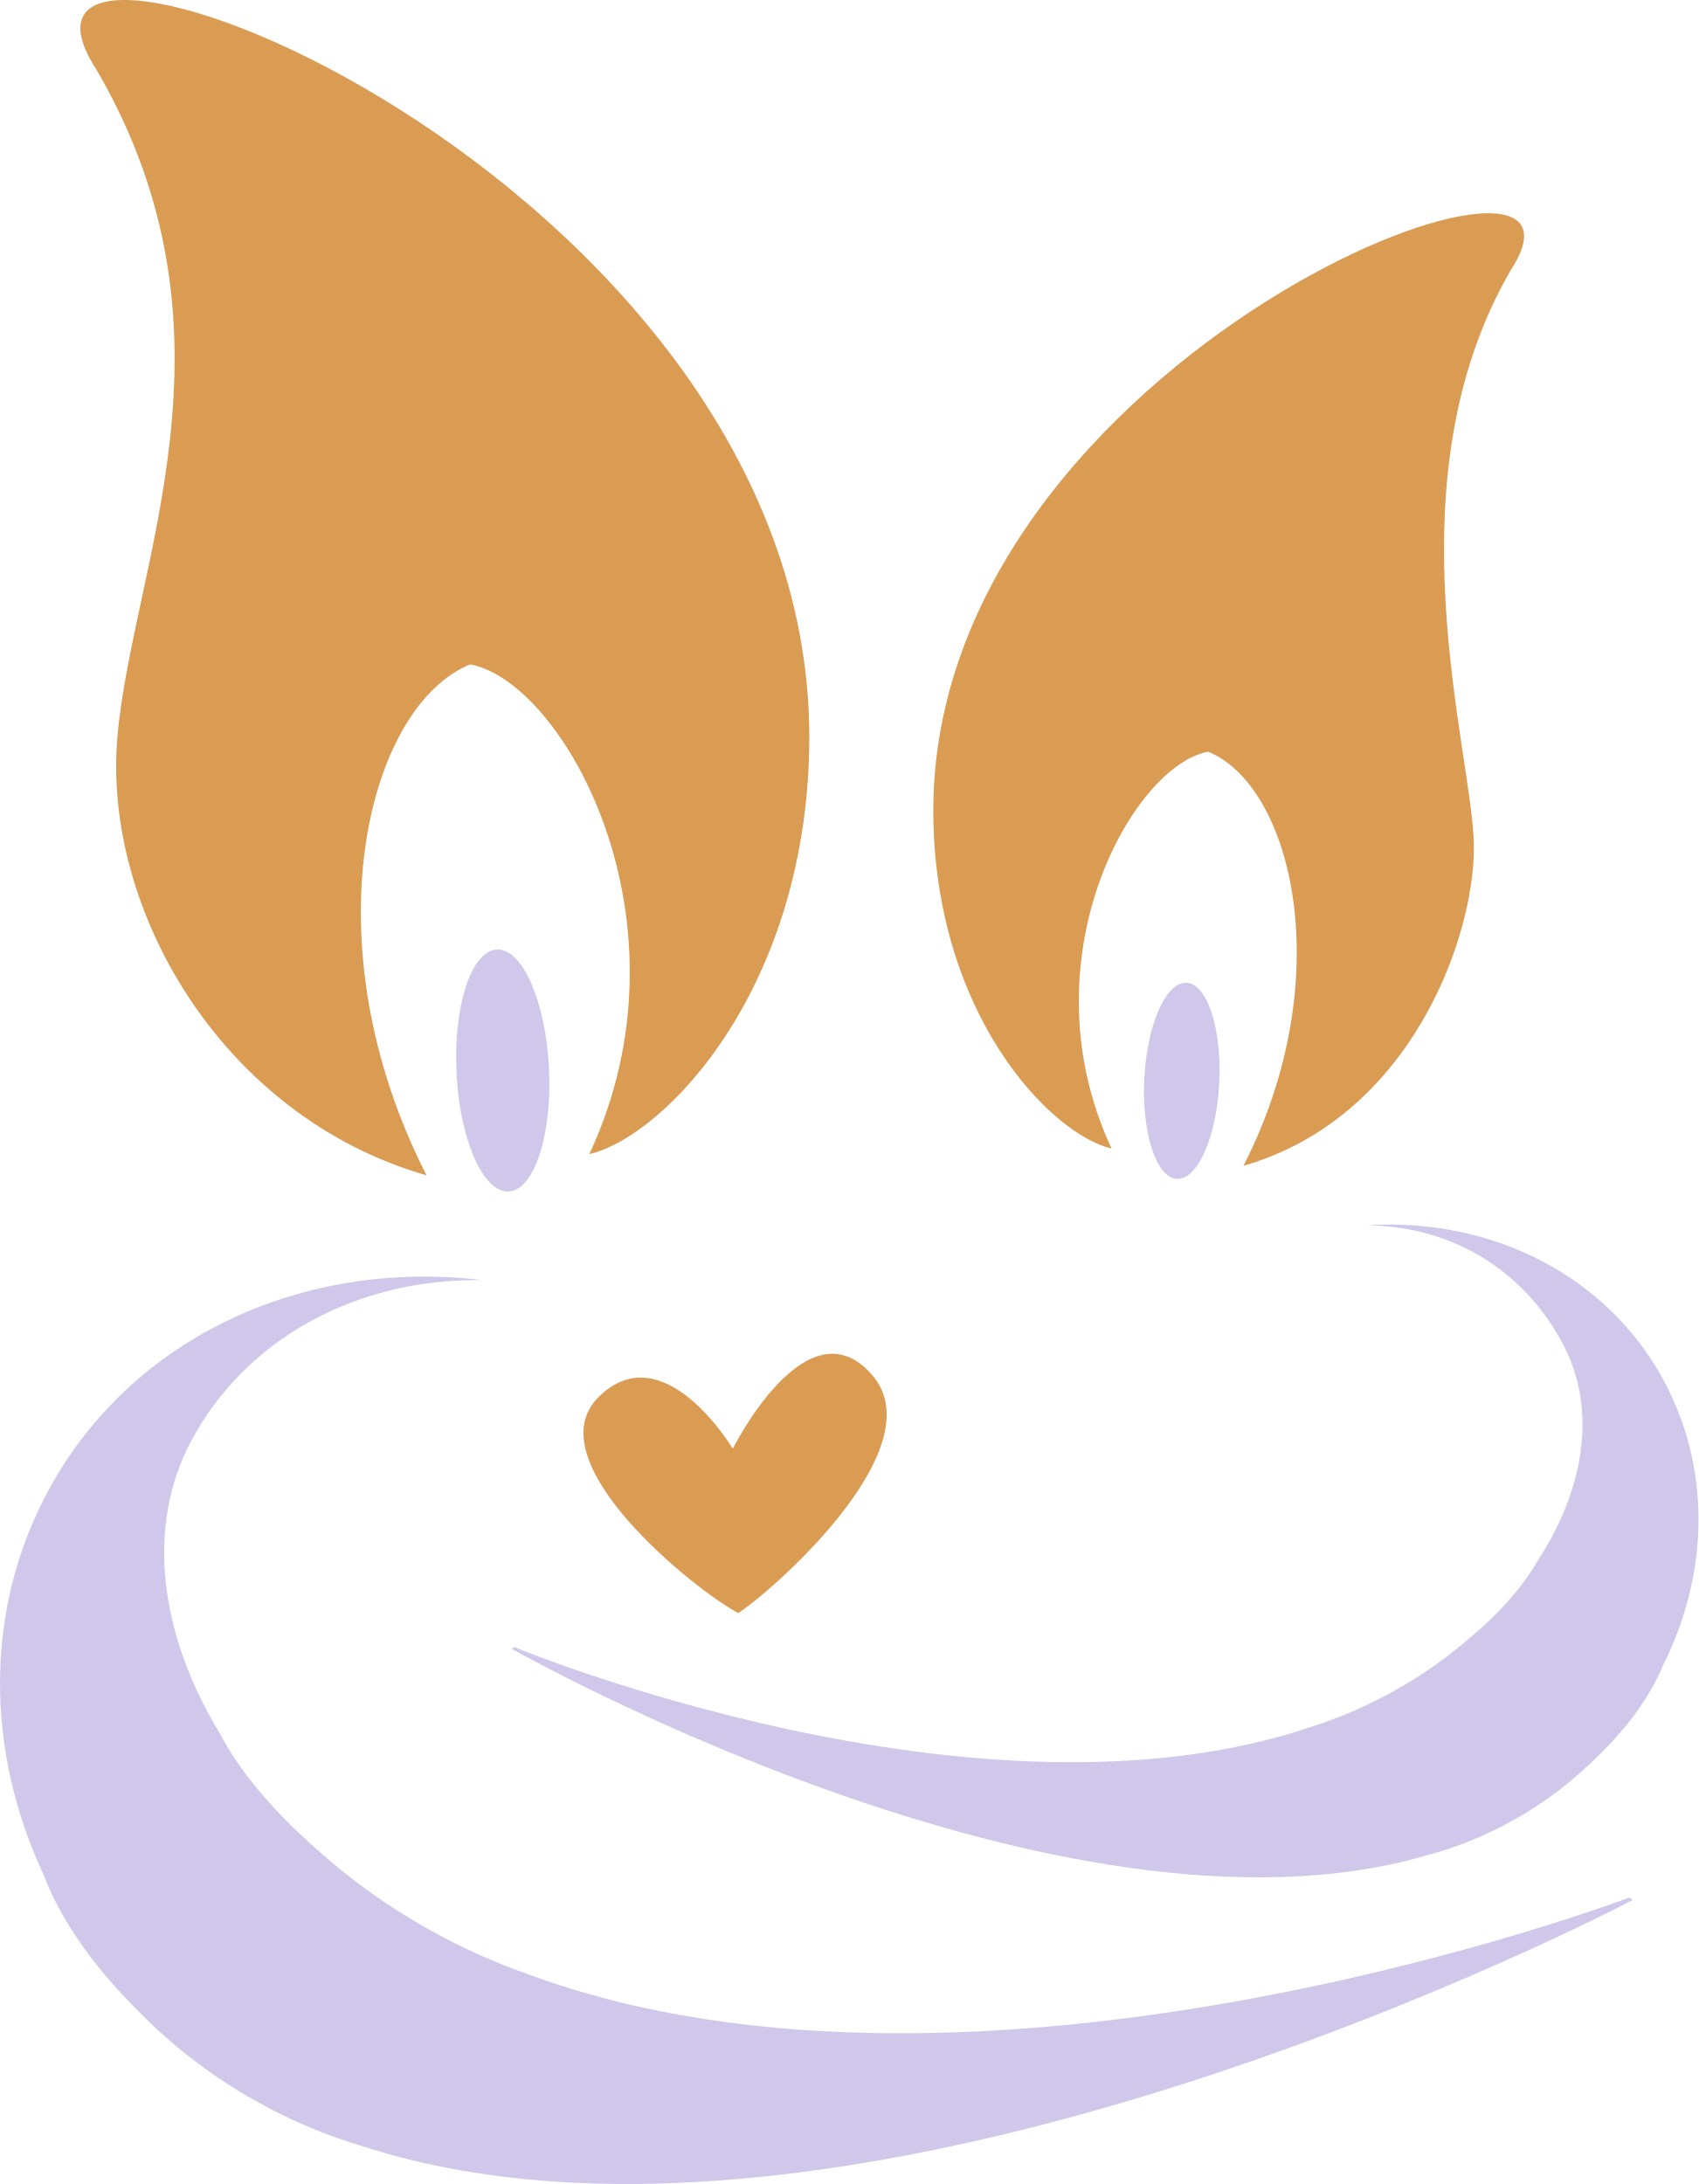
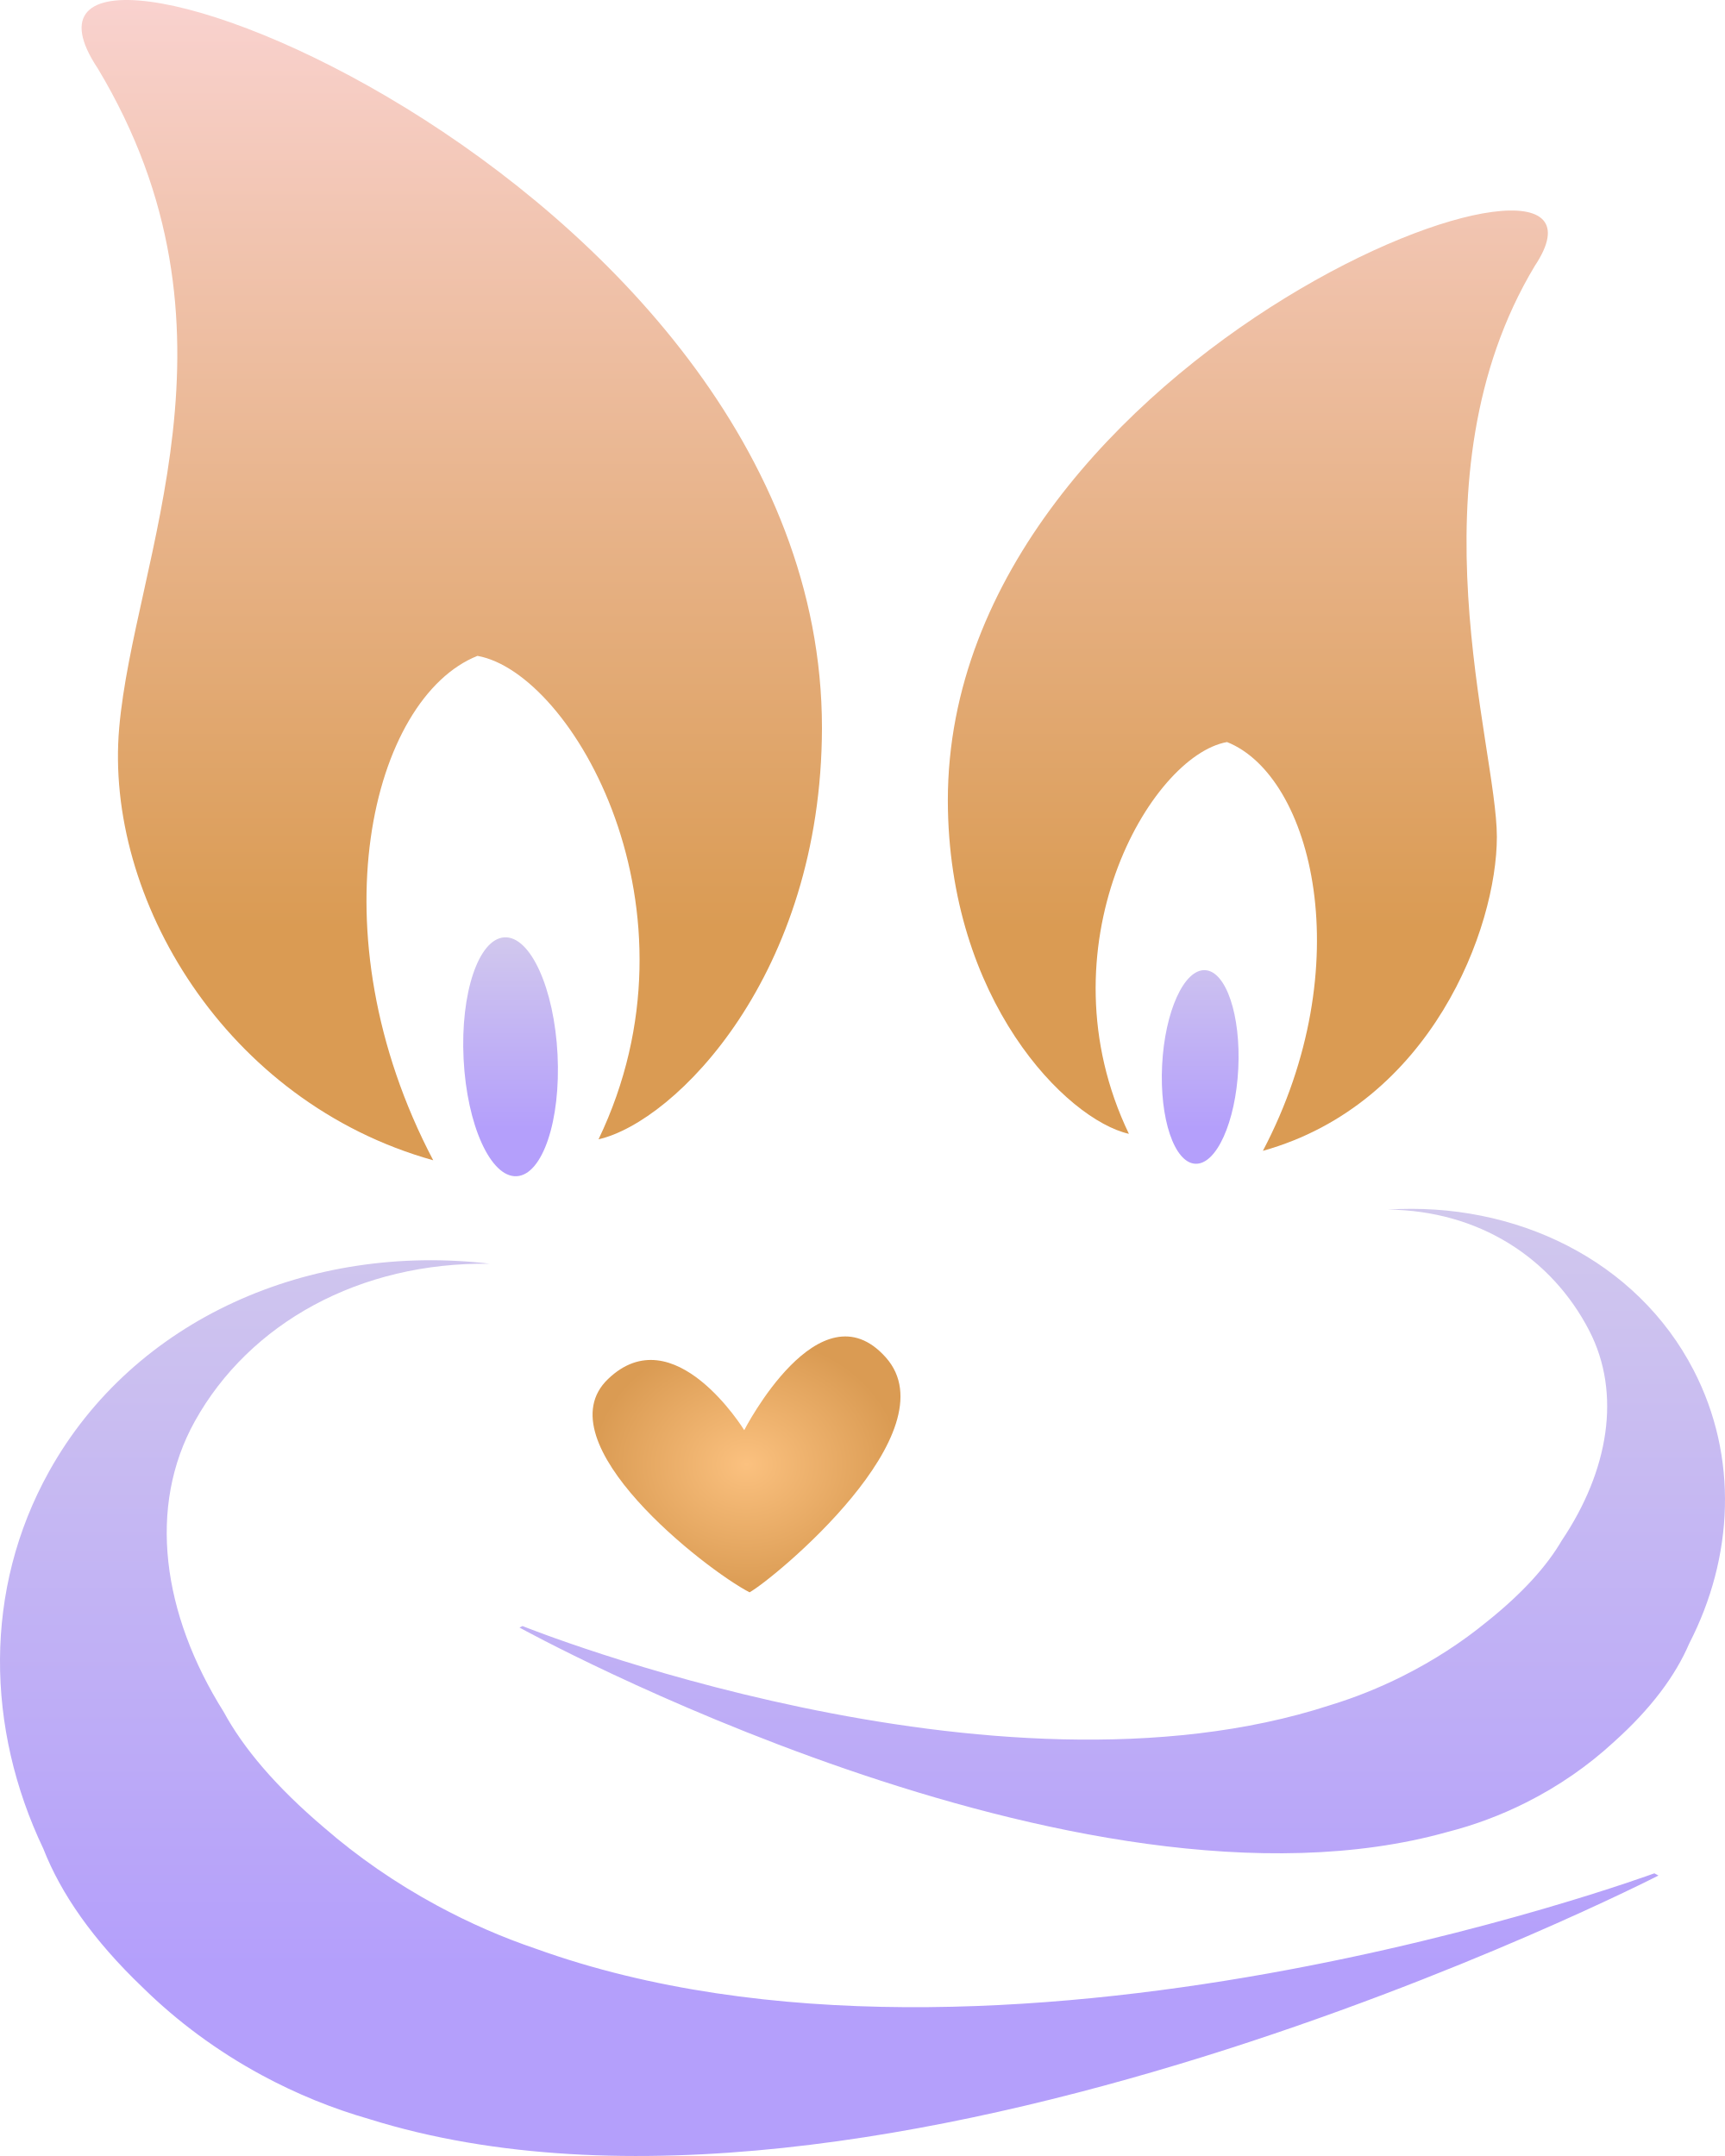
- <svg xmlns="http://www.w3.org/2000/svg" width="49" height="63" viewBox="0 0 49 63" fill="none">
-   <path d="M39.419 35.345C43.044 35.105 46.495 36.822 48.111 40.042C49.385 42.582 49.242 45.509 47.984 48.024C47.594 48.96 46.905 49.924 45.841 50.904C45.119 51.589 44.284 52.189 43.348 52.672C42.62 53.049 41.872 53.333 41.118 53.531C30.629 56.559 14.806 47.587 14.757 47.559L14.842 47.514C14.915 47.545 28.219 53.04 37.792 49.824C38.48 49.608 39.171 49.325 39.852 48.973C40.731 48.519 41.528 47.984 42.231 47.392C43.252 46.554 43.941 45.76 44.364 45.013C45.694 42.978 46.066 40.721 45.144 38.884C44.077 36.757 42.007 35.37 39.419 35.345Z" fill="#D0C8EB" />
-   <path d="M3.386 21.272C3.808 16.313 7.225 9.618 2.778 2.001C-1.324 -4.332 23.348 4.983 23.348 21.272C23.334 28.482 19.186 32.78 17.002 33.292C20.131 26.586 16.265 19.662 13.563 19.165C10.564 20.392 8.894 27.227 12.306 33.904C6.398 32.205 2.963 26.232 3.386 21.272Z" fill="#DA9B53" />
-   <path d="M15.838 30.814C15.932 32.741 15.411 34.334 14.674 34.37C13.937 34.407 13.263 32.874 13.169 30.947C13.075 29.019 13.596 27.427 14.333 27.39C15.069 27.353 15.743 28.886 15.838 30.814Z" fill="#D0C8EB" />
-   <path d="M42.52 24.452C42.52 21.792 39.991 13.946 43.595 7.773C46.92 2.641 26.924 10.19 26.924 23.391C26.936 29.233 30.297 32.717 32.068 33.132C29.531 27.698 32.665 22.086 34.854 21.683C37.285 22.678 38.638 28.216 35.873 33.628C40.661 32.251 42.52 27.112 42.52 24.452Z" fill="#DA9B53" />
-   <path d="M33.011 31.123C32.935 32.686 33.357 33.976 33.954 34.006C34.551 34.036 35.097 32.793 35.174 31.231C35.25 29.669 34.828 28.378 34.231 28.349C33.633 28.319 33.087 29.561 33.011 31.123Z" fill="#D0C8EB" />
-   <path d="M21.14 41.791C21.142 41.787 23.282 37.493 25.162 39.665C27.044 41.837 21.985 46.133 21.292 46.529C20.039 45.862 15.398 42.143 17.272 40.295C19.145 38.45 21.136 41.783 21.14 41.791Z" fill="#DA9B53" />
-   <path d="M13.917 36.927C8.807 36.307 3.809 38.529 1.392 43C-0.474 46.452 -0.4 50.499 1.232 54.024C1.729 55.329 2.637 56.685 4.058 58.08C5.028 59.06 6.158 59.927 7.434 60.637C8.425 61.188 9.447 61.614 10.48 61.918C24.834 66.545 47.053 54.834 47.11 54.804L46.994 54.74C46.962 54.752 28.319 61.805 15.216 56.942C14.277 56.614 13.338 56.195 12.415 55.681C11.228 55.021 10.156 54.253 9.215 53.413C7.832 52.206 6.909 51.076 6.354 50.023C4.604 47.156 4.185 44.026 5.535 41.53C7.082 38.669 10.213 36.873 13.917 36.927Z" fill="#D0C8EB" />
+ <svg xmlns="http://www.w3.org/2000/svg" width="160" height="200" viewBox="0 0 160 200" fill="none">
+   <path d="M11.055 67.531C12.434 51.787 23.591 30.533 9.07 6.352C-4.325 -13.752 76.24 15.819 76.24 67.531C76.193 90.418 62.648 104.065 55.516 105.688C65.735 84.401 53.11 62.418 44.288 60.842C34.495 64.738 29.042 86.433 40.182 107.633C20.89 102.237 9.676 83.275 11.055 67.531Z" fill="url(#paint0_linear_496_452)" />
+   <path d="M138.84 77.625C138.839 69.18 130.583 44.273 142.352 24.676C153.207 8.383 87.915 32.348 87.915 74.257C87.953 92.805 98.93 103.865 104.71 105.18C96.429 87.929 106.661 70.114 113.81 68.836C121.746 71.993 126.165 89.576 117.138 106.756C132.772 102.384 138.84 86.07 138.84 77.625Z" fill="url(#paint1_linear_496_452)" />
+   <path d="M51.714 97.821C52.022 103.941 50.321 108.996 47.914 109.112C45.508 109.229 43.308 104.363 43 98.243C42.692 92.123 44.394 87.068 46.8 86.952C49.206 86.835 51.407 91.702 51.714 97.821Z" fill="url(#paint2_linear_496_452)" />
+   <path d="M107.791 98.805C107.542 103.764 108.921 107.861 110.871 107.955C112.821 108.05 114.604 104.106 114.854 99.147C115.103 94.187 113.724 90.09 111.774 89.996C109.824 89.901 108.041 93.845 107.791 98.805Z" fill="url(#paint3_linear_496_452)" />
+   <path d="M69.03 132.669C69.043 132.645 76.024 119.03 82.162 125.92C88.306 132.816 71.787 146.453 69.524 147.711C65.434 145.594 50.279 133.786 56.4 127.922C62.512 122.066 69.013 132.641 69.03 132.669Z" fill="url(#paint4_radial_496_452)" />
+   <path d="M128.714 112.207C140.553 111.446 151.821 116.896 157.096 127.116C161.258 135.18 160.792 144.474 156.683 152.457C155.41 155.429 153.159 158.488 149.684 161.601C147.327 163.775 144.601 165.679 141.545 167.214C139.167 168.409 136.724 169.312 134.264 169.939C100.013 179.553 48.345 151.068 48.185 150.98L48.465 150.839C48.703 150.935 92.142 168.382 123.402 158.171C125.649 157.485 127.906 156.587 130.128 155.47C132.998 154.029 135.602 152.329 137.897 150.451C141.229 147.789 143.481 145.271 144.862 142.899C149.206 136.437 150.42 129.274 147.41 123.441C143.925 116.689 137.166 112.287 128.714 112.207Z" fill="url(#paint5_linear_496_452)" />
+   <path d="M45.444 117.229C28.757 115.261 12.439 122.316 4.546 136.508C-1.549 147.466 -1.306 160.315 4.023 171.505C5.646 175.648 8.61 179.951 13.25 184.38C16.417 187.492 20.108 190.244 24.273 192.498C27.509 194.248 30.848 195.599 34.221 196.566C81.091 211.253 153.643 174.077 153.828 173.983L153.449 173.777C153.345 173.815 92.469 196.206 49.685 180.767C46.62 179.728 43.551 178.396 40.538 176.765C36.664 174.669 33.164 172.232 30.091 169.564C25.575 165.734 22.56 162.147 20.748 158.802C15.032 149.702 13.665 139.765 18.073 131.84C23.124 122.757 33.348 117.057 45.444 117.229Z" fill="url(#paint6_linear_496_452)" />
+   <defs>
+     <linearGradient id="paint0_linear_496_452" x1="75.568" y1="0" x2="75.568" y2="107.633" gradientUnits="userSpaceOnUse">
+       <stop stop-color="#F9D2CF" />
+       <stop offset="0.8" stop-color="#DA9B53" />
+     </linearGradient>
+     <linearGradient id="paint1_linear_496_452" x1="75.568" y1="0" x2="75.568" y2="107.633" gradientUnits="userSpaceOnUse">
+       <stop stop-color="#F9D2CF" />
+       <stop offset="0.8" stop-color="#DA9B53" />
+     </linearGradient>
+     <linearGradient id="paint2_linear_496_452" x1="78.923" y1="86.95" x2="78.923" y2="109.114" gradientUnits="userSpaceOnUse">
+       <stop stop-color="#D1C8ED" />
+       <stop offset="0.8" stop-color="#B49FFB" />
+     </linearGradient>
+     <linearGradient id="paint3_linear_496_452" x1="78.923" y1="86.95" x2="78.923" y2="109.114" gradientUnits="userSpaceOnUse">
+       <stop stop-color="#D1C8ED" />
+       <stop offset="0.8" stop-color="#B49FFB" />
+     </linearGradient>
+     <radialGradient id="paint4_radial_496_452" cx="0" cy="0" r="1" gradientUnits="userSpaceOnUse" gradientTransform="translate(69.2429 135.842) scale(14.2805 11.8684)">
+       <stop stop-color="#FBC17F" />
+       <stop offset="1" stop-color="#DA9B53" />
+     </radialGradient>
+     <linearGradient id="paint5_linear_496_452" x1="80" y1="112.137" x2="80" y2="200" gradientUnits="userSpaceOnUse">
+       <stop stop-color="#D1C8ED" />
+       <stop offset="0.8" stop-color="#B49FFB" />
+     </linearGradient>
+     <linearGradient id="paint6_linear_496_452" x1="80" y1="112.137" x2="80" y2="200" gradientUnits="userSpaceOnUse">
+       <stop stop-color="#D1C8ED" />
+       <stop offset="0.8" stop-color="#B49FFB" />
+     </linearGradient>
+   </defs>
</svg>
